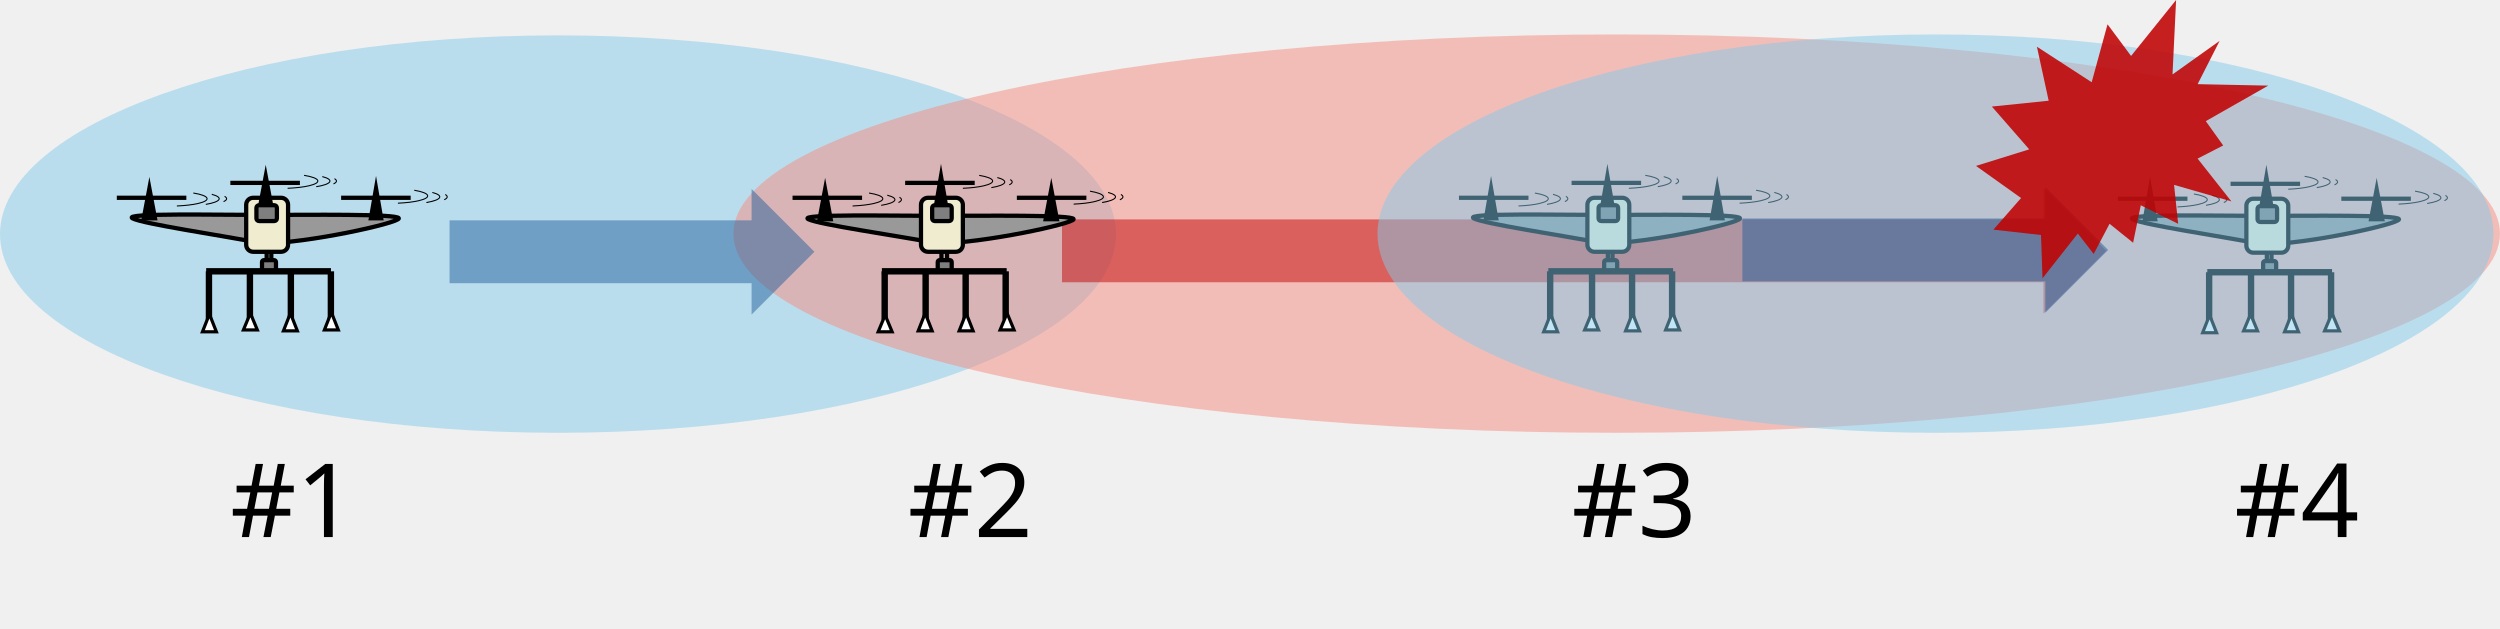
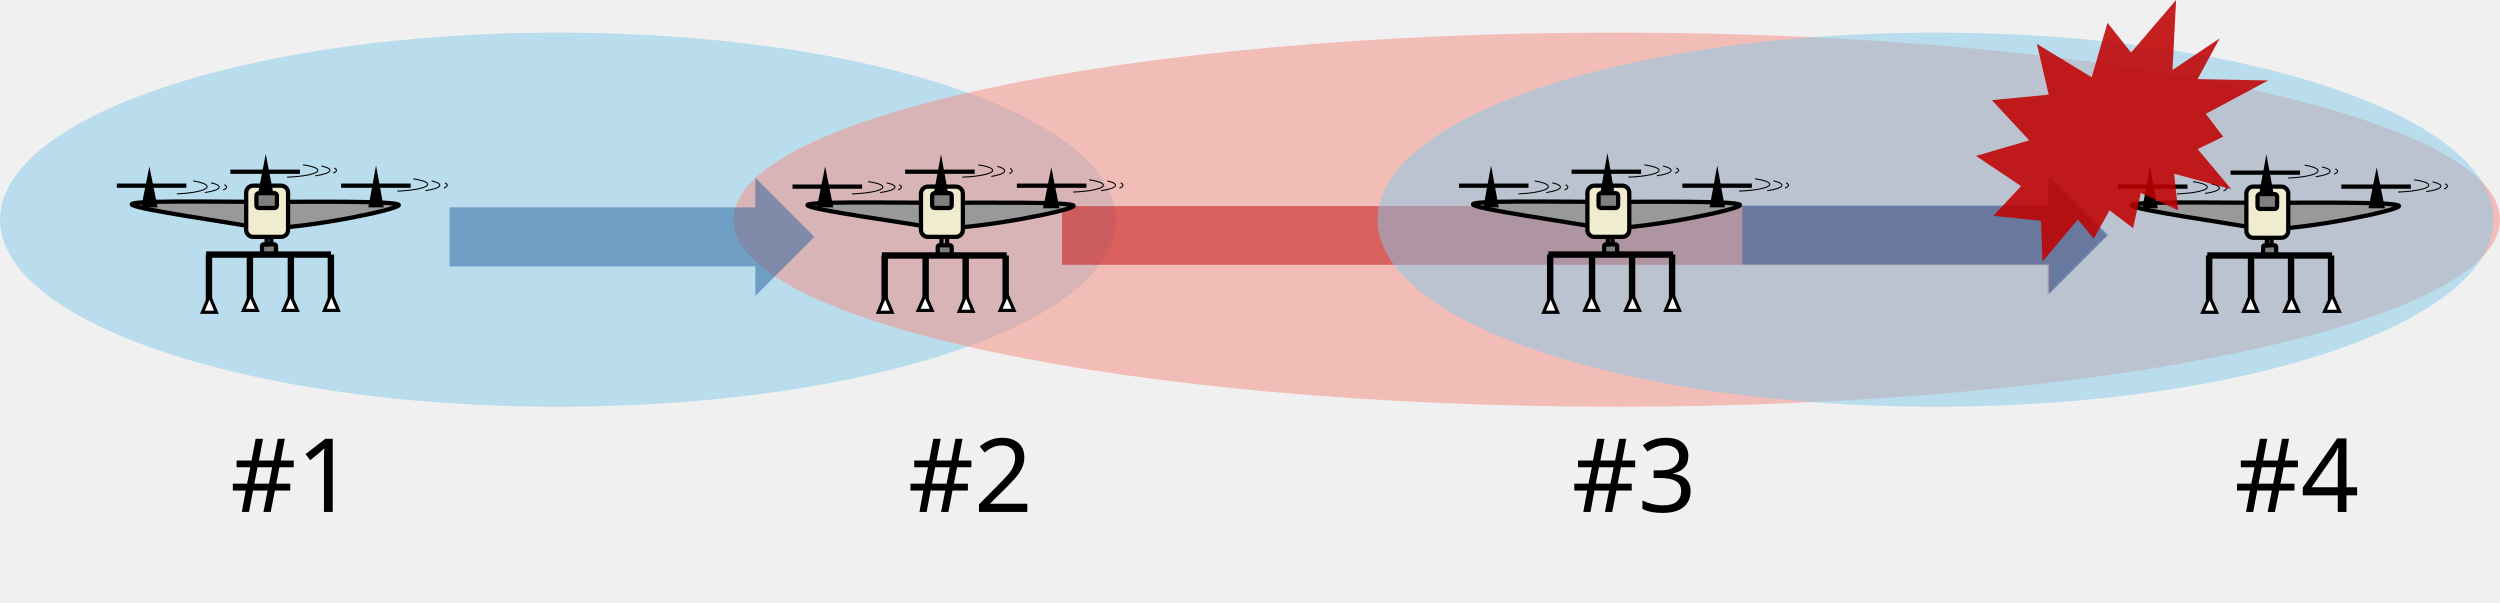
- <svg xmlns="http://www.w3.org/2000/svg" width="2686" height="675" xml:space="preserve" overflow="hidden">
+ <svg xmlns="http://www.w3.org/2000/svg" width="2686" height="647" xml:space="preserve" overflow="hidden">
  <defs>
    <clipPath id="clip0">
-       <rect x="240" y="451" width="2686" height="675" />
+       <rect x="240" y="451" width="2686" height="647" />
    </clipPath>
  </defs>
  <g clip-path="url(#clip0)" transform="translate(-240 -451)">
-     <path d="M240 702.5C240 584.587 508.405 489 839.5 489 1170.59 489 1439 584.587 1439 702.5 1439 820.413 1170.59 916 839.5 916 508.405 916 240 820.413 240 702.5Z" fill="#83CBEB" fill-rule="evenodd" fill-opacity="0.49" />
-     <text font-family="Yu Gothic,Yu Gothic_MSFontService,sans-serif" font-weight="400" font-size="110" transform="matrix(1 0 0 1 487.398 1028)">#1</text>
-     <text font-family="Yu Gothic,Yu Gothic_MSFontService,sans-serif" font-weight="400" font-size="110" transform="matrix(1 0 0 1 1215.45 1028)">#2</text>
-     <text font-family="Yu Gothic,Yu Gothic_MSFontService,sans-serif" font-weight="400" font-size="110" transform="matrix(1 0 0 1 1928.66 1028)">#3</text>
-     <text font-family="Yu Gothic,Yu Gothic_MSFontService,sans-serif" font-weight="400" font-size="110" transform="matrix(1 0 0 1 2640.72 1028)">#4</text>
-     <path d="M1028 702C1028 583.811 1452.88 488 1977 488 2501.12 488 2926 583.811 2926 702 2926 820.189 2501.12 916 1977 916 1452.88 916 1028 820.189 1028 702Z" fill="#F88A7E" fill-rule="evenodd" fill-opacity="0.49" />
-     <path d="M723 687.75 1047.5 687.75 1047.5 654 1115 721.5 1047.5 789 1047.5 755.25 723 755.25Z" fill="#215F9A" fill-rule="evenodd" fill-opacity="0.49" />
-     <path d="M1381 686.75 2435.5 686.75 2435.5 653 2503 720.501 2435.5 788 2435.5 754.25 1381 754.25Z" fill="#C00000" fill-rule="evenodd" fill-opacity="0.49" />
-     <path d="M487.5 647.5 562.213 647.5" stroke="#000000" stroke-width="4.583" stroke-miterlimit="8" fill="none" fill-rule="evenodd" />
-     <path d="M606.5 663.5 681.213 663.5" stroke="#000000" stroke-width="4.583" stroke-miterlimit="8" fill="none" fill-rule="evenodd" />
-     <path d="M365.5 663.5 440.213 663.5" stroke="#000000" stroke-width="4.583" stroke-miterlimit="8" fill="none" fill-rule="evenodd" />
-     <path d="M382.341 685.589C371.153 679.652 474.484 681.93 522.178 681.93 569.871 681.93 668.5 680.494 668.5 685.589 668.5 690.684 569.871 712.5 522.178 712.5 475.565 703.53 393.53 691.527 382.341 685.589Z" stroke="#000000" stroke-width="4.583" stroke-miterlimit="8" fill="#999999" fill-rule="evenodd" />
-     <path d="M504.5 671C504.5 666.858 507.858 663.5 512 663.5L542 663.5C546.142 663.5 549.5 666.858 549.5 671L549.5 714C549.5 718.142 546.142 721.5 542 721.5L512 721.5C507.858 721.5 504.5 718.142 504.5 714Z" stroke="#000000" stroke-width="4.583" stroke-miterlimit="8" fill="#F0ECD0" fill-rule="evenodd" />
-     <path d="M519.5 672.5 525.5 640.5 531.5 672.5Z" stroke="#000000" stroke-width="4.583" stroke-miterlimit="8" fill-rule="evenodd" />
-     <path d="M638.5 685.5 644 653.5 649.5 685.5Z" stroke="#000000" stroke-width="4.583" stroke-miterlimit="8" fill-rule="evenodd" />
-     <path d="M394.5 685.5 400.5 653.5 406.5 685.5Z" stroke="#000000" stroke-width="4.583" stroke-miterlimit="8" fill-rule="evenodd" />
-     <path d="M521.5 732.5C521.5 731.395 522.395 730.5 523.5 730.5L534.5 730.5C535.605 730.5 536.5 731.395 536.5 732.5L536.5 740.5C536.5 741.604 535.605 742.5 534.5 742.5L523.5 742.5C522.395 742.5 521.5 741.604 521.5 740.5Z" stroke="#000000" stroke-width="4.583" stroke-miterlimit="8" fill="#7F7F7F" fill-rule="evenodd" />
-     <path d="M0 0 0 11.053" stroke="#000000" stroke-width="4.583" stroke-miterlimit="8" fill="none" fill-rule="evenodd" transform="matrix(1 0 0 -1 526.5 732.553)" />
-     <path d="M0 0 0 11.053" stroke="#000000" stroke-width="4.583" stroke-miterlimit="8" fill="none" fill-rule="evenodd" transform="matrix(1 0 0 -1 531.5 731.553)" />
-     <path d="M515.5 674.333C515.5 672.768 516.769 671.5 518.334 671.5L534.667 671.5C536.232 671.5 537.5 672.768 537.5 674.333L537.5 685.667C537.5 687.231 536.232 688.5 534.667 688.5L518.334 688.5C516.769 688.5 515.5 687.231 515.5 685.667Z" stroke="#000000" stroke-width="4.583" stroke-miterlimit="8" fill="#7F7F7F" fill-rule="evenodd" />
-     <path d="M685.08 655.409C702.321 658.273 704.397 663.322 689.717 666.686 683.963 668.005 676.17 668.924 667.51 669.305" stroke="#000000" stroke-width="1.146" stroke-miterlimit="8" fill="none" fill-rule="evenodd" />
-     <path d="M704.515 657.756C717.268 661.136 714.47 665.864 698.105 668.587" stroke="#000000" stroke-width="1.146" stroke-miterlimit="8" fill="none" fill-rule="evenodd" />
-     <path d="M718.377 659.959C721.544 661.804 721.157 663.811 717.289 665.604" stroke="#000000" stroke-width="1.146" stroke-miterlimit="8" fill="none" fill-rule="evenodd" />
-     <path d="M566.714 639.378C584.254 642.222 586.512 647.269 571.758 650.65 565.896 651.993 557.905 652.928 549.015 653.309" stroke="#000000" stroke-width="1.146" stroke-miterlimit="8" fill="none" fill-rule="evenodd" />
-     <path d="M586.274 640.719C599.397 644.113 596.533 648.89 579.74 651.618" stroke="#000000" stroke-width="1.146" stroke-miterlimit="8" fill="none" fill-rule="evenodd" />
-     <path d="M599.377 642.959C602.544 644.804 602.157 646.811 598.289 648.604" stroke="#000000" stroke-width="1.146" stroke-miterlimit="8" fill="none" fill-rule="evenodd" />
-     <path d="M447.714 658.378C465.254 661.222 467.512 666.268 452.758 669.65 446.896 670.993 438.904 671.927 430.015 672.309" stroke="#000000" stroke-width="1.146" stroke-miterlimit="8" fill="none" fill-rule="evenodd" />
-     <path d="M467.515 659.756C480.268 663.136 477.47 667.864 461.105 670.587" stroke="#000000" stroke-width="1.146" stroke-miterlimit="8" fill="none" fill-rule="evenodd" />
-     <path d="M481.303 661.931C484.58 663.795 484.18 665.826 480.18 667.635" stroke="#000000" stroke-width="1.146" stroke-miterlimit="8" fill="none" fill-rule="evenodd" />
-     <path d="M461.5 742.5 595.574 742.5" stroke="#000000" stroke-width="6.875" stroke-miterlimit="8" fill="none" fill-rule="evenodd" />
-     <path d="M0 0 0 51.978" stroke="#000000" stroke-width="6.875" stroke-miterlimit="8" fill="none" fill-rule="evenodd" transform="matrix(1 0 0 -1 464.5 794.478)" />
-     <path d="M0 0 0 51.978" stroke="#000000" stroke-width="6.875" stroke-miterlimit="8" fill="none" fill-rule="evenodd" transform="matrix(1 0 0 -1 508.5 794.478)" />
-     <path d="M0 0 0 51.978" stroke="#000000" stroke-width="6.875" stroke-miterlimit="8" fill="none" fill-rule="evenodd" transform="matrix(1 0 0 -1 552.5 794.478)" />
-     <path d="M0 0 0 51.978" stroke="#000000" stroke-width="6.875" stroke-miterlimit="8" fill="none" fill-rule="evenodd" transform="matrix(1 0 0 -1 595.5 794.478)" />
-     <path d="M0 19 7.5 0 15 19Z" stroke="#000000" stroke-width="3.438" stroke-miterlimit="8" fill="#FFFFFF" fill-rule="evenodd" transform="matrix(-1 1.22465e-16 1.22465e-16 1 472.5 788.5)" />
-     <path d="M0 18 7.5 0 15 18Z" stroke="#000000" stroke-width="3.438" stroke-miterlimit="8" fill="#FFFFFF" fill-rule="evenodd" transform="matrix(-1 1.22465e-16 1.22465e-16 1 516.5 787.5)" />
-     <path d="M0 19 7.5 0 15 19Z" stroke="#000000" stroke-width="3.438" stroke-miterlimit="8" fill="#FFFFFF" fill-rule="evenodd" transform="matrix(-1 1.22465e-16 1.22465e-16 1 559.5 787.5)" />
-     <path d="M0 19 7.5 0 15 19Z" stroke="#000000" stroke-width="3.438" stroke-miterlimit="8" fill="#FFFFFF" fill-rule="evenodd" transform="matrix(-1 1.22465e-16 1.22465e-16 1 603.5 786.5)" />
-     <path d="M1212.5 647.5 1287.21 647.5" stroke="#000000" stroke-width="4.583" stroke-miterlimit="8" fill="none" fill-rule="evenodd" />
-     <path d="M1332.5 663.5 1407.21 663.5" stroke="#000000" stroke-width="4.583" stroke-miterlimit="8" fill="none" fill-rule="evenodd" />
-     <path d="M1091.5 663.5 1166.21 663.5" stroke="#000000" stroke-width="4.583" stroke-miterlimit="8" fill="none" fill-rule="evenodd" />
-     <path d="M1108.34 686.457C1097.19 680.711 1200.16 682.916 1247.69 682.916 1295.21 682.916 1393.5 681.526 1393.5 686.457 1393.5 691.388 1295.21 712.5 1247.69 712.5 1201.24 703.819 1119.49 692.203 1108.34 686.457Z" stroke="#000000" stroke-width="4.583" stroke-miterlimit="8" fill="#999999" fill-rule="evenodd" />
-     <path d="M1229.5 671C1229.5 666.858 1232.86 663.5 1237 663.5L1267 663.5C1271.14 663.5 1274.5 666.858 1274.5 671L1274.5 714C1274.5 718.142 1271.14 721.5 1267 721.5L1237 721.5C1232.86 721.5 1229.5 718.142 1229.5 714Z" stroke="#000000" stroke-width="4.583" stroke-miterlimit="8" fill="#F0ECD0" fill-rule="evenodd" />
-     <path d="M1245.5 672.5 1251 640.5 1256.5 672.5Z" stroke="#000000" stroke-width="4.583" stroke-miterlimit="8" fill-rule="evenodd" />
-     <path d="M1363.5 686.5 1369.5 654.5 1375.5 686.5Z" stroke="#000000" stroke-width="4.583" stroke-miterlimit="8" fill-rule="evenodd" />
-     <path d="M1120.5 686.5 1126.5 654.5 1132.5 686.5Z" stroke="#000000" stroke-width="4.583" stroke-miterlimit="8" fill-rule="evenodd" />
-     <path d="M1247.5 732.5C1247.5 731.395 1248.4 730.5 1249.5 730.5L1260.5 730.5C1261.6 730.5 1262.5 731.395 1262.5 732.5L1262.5 740.5C1262.5 741.604 1261.6 742.5 1260.5 742.5L1249.5 742.5C1248.4 742.5 1247.5 741.604 1247.5 740.5Z" stroke="#000000" stroke-width="4.583" stroke-miterlimit="8" fill="#7F7F7F" fill-rule="evenodd" />
-     <path d="M0 0 0 11.053" stroke="#000000" stroke-width="4.583" stroke-miterlimit="8" fill="none" fill-rule="evenodd" transform="matrix(1 0 0 -1 1251.5 732.553)" />
-     <path d="M0 0 0 11.053" stroke="#000000" stroke-width="4.583" stroke-miterlimit="8" fill="none" fill-rule="evenodd" transform="matrix(1 0 0 -1 1257.5 732.553)" />
-     <path d="M1241.5 674.333C1241.5 672.768 1242.77 671.5 1244.33 671.5L1259.67 671.5C1261.23 671.5 1262.5 672.768 1262.5 674.333L1262.5 685.667C1262.5 687.231 1261.23 688.5 1259.67 688.5L1244.33 688.5C1242.77 688.5 1241.5 687.231 1241.5 685.667Z" stroke="#000000" stroke-width="4.583" stroke-miterlimit="8" fill="#7F7F7F" fill-rule="evenodd" />
-     <path d="M1411.08 656.409C1428.32 659.273 1430.4 664.322 1415.72 667.686 1409.96 669.005 1402.17 669.924 1393.51 670.305" stroke="#000000" stroke-width="1.146" stroke-miterlimit="8" fill="none" fill-rule="evenodd" />
-     <path d="M1430.51 657.756C1443.27 661.136 1440.47 665.864 1424.11 668.587" stroke="#000000" stroke-width="1.146" stroke-miterlimit="8" fill="none" fill-rule="evenodd" />
-     <path d="M1444.3 659.932C1447.58 661.795 1447.18 663.826 1443.18 665.636" stroke="#000000" stroke-width="1.146" stroke-miterlimit="8" fill="none" fill-rule="evenodd" />
-     <path d="M1292.08 639.409C1309.32 642.273 1311.4 647.322 1296.72 650.686 1290.96 652.005 1283.17 652.924 1274.51 653.304" stroke="#000000" stroke-width="1.146" stroke-miterlimit="8" fill="none" fill-rule="evenodd" />
-     <path d="M1311.52 641.756C1324.27 645.136 1321.47 649.864 1305.11 652.587" stroke="#000000" stroke-width="1.146" stroke-miterlimit="8" fill="none" fill-rule="evenodd" />
-     <path d="M1325.38 643.959C1328.54 645.804 1328.16 647.81 1324.29 649.603" stroke="#000000" stroke-width="1.146" stroke-miterlimit="8" fill="none" fill-rule="evenodd" />
-     <path d="M1173.71 658.378C1191.25 661.222 1193.51 666.268 1178.76 669.65 1172.9 670.993 1164.9 671.927 1156.02 672.309" stroke="#000000" stroke-width="1.146" stroke-miterlimit="8" fill="none" fill-rule="evenodd" />
-     <path d="M1193.27 660.719C1206.4 664.113 1203.53 668.89 1186.74 671.618" stroke="#000000" stroke-width="1.146" stroke-miterlimit="8" fill="none" fill-rule="evenodd" />
-     <path d="M1206.38 662.959C1209.54 664.804 1209.16 666.811 1205.29 668.604" stroke="#000000" stroke-width="1.146" stroke-miterlimit="8" fill="none" fill-rule="evenodd" />
-     <path d="M1187.5 742.5 1321.57 742.5" stroke="#000000" stroke-width="6.875" stroke-miterlimit="8" fill="none" fill-rule="evenodd" />
-     <path d="M0 0 0 51.978" stroke="#000000" stroke-width="6.875" stroke-miterlimit="8" fill="none" fill-rule="evenodd" transform="matrix(1 0 0 -1 1190.5 794.478)" />
-     <path d="M0 0 0 51.978" stroke="#000000" stroke-width="6.875" stroke-miterlimit="8" fill="none" fill-rule="evenodd" transform="matrix(1 0 0 -1 1234.5 794.478)" />
-     <path d="M0 0 0 51.978" stroke="#000000" stroke-width="6.875" stroke-miterlimit="8" fill="none" fill-rule="evenodd" transform="matrix(1 0 0 -1 1277.5 794.478)" />
-     <path d="M0 0 0 51.978" stroke="#000000" stroke-width="6.875" stroke-miterlimit="8" fill="none" fill-rule="evenodd" transform="matrix(1 0 0 -1 1320.5 794.478)" />
-     <path d="M0 18 7.5 0 15 18Z" stroke="#000000" stroke-width="3.438" stroke-miterlimit="8" fill="#FFFFFF" fill-rule="evenodd" transform="matrix(-1 1.22465e-16 1.22465e-16 1 1198.5 789.5)" />
-     <path d="M0 19 7.5 0 15 19Z" stroke="#000000" stroke-width="3.438" stroke-miterlimit="8" fill="#FFFFFF" fill-rule="evenodd" transform="matrix(-1 1.22465e-16 1.22465e-16 1 1241.5 787.5)" />
-     <path d="M0 19 7.5 0 15 19Z" stroke="#000000" stroke-width="3.438" stroke-miterlimit="8" fill="#FFFFFF" fill-rule="evenodd" transform="matrix(-1 1.22465e-16 1.22465e-16 1 1285.5 787.5)" />
-     <path d="M0 18 7.5 0 15 18Z" stroke="#000000" stroke-width="3.438" stroke-miterlimit="8" fill="#FFFFFF" fill-rule="evenodd" transform="matrix(-1 1.22465e-16 1.22465e-16 1 1329.5 787.5)" />
-     <path d="M1928.5 647.5 2003.21 647.5" stroke="#000000" stroke-width="4.583" stroke-miterlimit="8" fill="none" fill-rule="evenodd" />
-     <path d="M2047.5 663.5 2122.21 663.5" stroke="#000000" stroke-width="4.583" stroke-miterlimit="8" fill="none" fill-rule="evenodd" />
-     <path d="M1807.5 663.5 1882.21 663.5" stroke="#000000" stroke-width="4.583" stroke-miterlimit="8" fill="none" fill-rule="evenodd" />
-     <path d="M1823.34 685.589C1812.15 679.652 1915.48 681.93 1963.18 681.93 2010.87 681.93 2109.5 680.494 2109.5 685.589 2109.5 690.684 2010.87 712.5 1963.18 712.5 1916.57 703.53 1834.53 691.527 1823.34 685.589Z" stroke="#000000" stroke-width="4.583" stroke-miterlimit="8" fill="#999999" fill-rule="evenodd" />
-     <path d="M1945.5 671C1945.5 666.858 1948.86 663.5 1953 663.5L1983 663.5C1987.14 663.5 1990.5 666.858 1990.5 671L1990.5 714C1990.5 718.142 1987.14 721.5 1983 721.5L1953 721.5C1948.86 721.5 1945.5 718.142 1945.5 714Z" stroke="#000000" stroke-width="4.583" stroke-miterlimit="8" fill="#F0ECD0" fill-rule="evenodd" />
-     <path d="M1961.5 672.5 1967 640.5 1972.5 672.5Z" stroke="#000000" stroke-width="4.583" stroke-miterlimit="8" fill-rule="evenodd" />
-     <path d="M2079.5 685.5 2085 653.5 2090.5 685.5Z" stroke="#000000" stroke-width="4.583" stroke-miterlimit="8" fill-rule="evenodd" />
-     <path d="M1836.5 685.5 1842 653.5 1847.5 685.5Z" stroke="#000000" stroke-width="4.583" stroke-miterlimit="8" fill-rule="evenodd" />
-     <path d="M1963.5 732.5C1963.5 731.395 1964.4 730.5 1965.5 730.5L1975.5 730.5C1976.6 730.5 1977.5 731.395 1977.5 732.5L1977.5 740.5C1977.5 741.605 1976.6 742.5 1975.5 742.5L1965.5 742.5C1964.4 742.5 1963.5 741.605 1963.5 740.5Z" stroke="#000000" stroke-width="4.583" stroke-miterlimit="8" fill="#7F7F7F" fill-rule="evenodd" />
-     <path d="M0 0 0 11.053" stroke="#000000" stroke-width="4.583" stroke-miterlimit="8" fill="none" fill-rule="evenodd" transform="matrix(1 0 0 -1 1967.5 732.553)" />
-     <path d="M0 0 0 11.053" stroke="#000000" stroke-width="4.583" stroke-miterlimit="8" fill="none" fill-rule="evenodd" transform="matrix(1 0 0 -1 1972.5 731.553)" />
-     <path d="M1957.5 674.333C1957.5 672.768 1958.77 671.5 1960.33 671.5L1975.67 671.5C1977.23 671.5 1978.5 672.768 1978.5 674.333L1978.5 685.667C1978.5 687.231 1977.23 688.5 1975.67 688.5L1960.33 688.5C1958.77 688.5 1957.5 687.231 1957.5 685.667Z" stroke="#000000" stroke-width="4.583" stroke-miterlimit="8" fill="#7F7F7F" fill-rule="evenodd" />
-     <path d="M2126.71 655.378C2144.25 658.222 2146.51 663.269 2131.76 666.65 2125.9 667.993 2117.9 668.928 2109.02 669.309" stroke="#000000" stroke-width="1.146" stroke-miterlimit="8" fill="none" fill-rule="evenodd" />
-     <path d="M2146.27 657.719C2159.4 661.113 2156.53 665.89 2139.74 668.618" stroke="#000000" stroke-width="1.146" stroke-miterlimit="8" fill="none" fill-rule="evenodd" />
-     <path d="M2159.38 659.959C2162.54 661.804 2162.16 663.811 2158.29 665.604" stroke="#000000" stroke-width="1.146" stroke-miterlimit="8" fill="none" fill-rule="evenodd" />
-     <path d="M2007.71 639.378C2025.25 642.222 2027.51 647.269 2012.76 650.65 2006.9 651.993 1998.9 652.928 1990.02 653.309" stroke="#000000" stroke-width="1.146" stroke-miterlimit="8" fill="none" fill-rule="evenodd" />
-     <path d="M2027.51 640.757C2040.27 644.136 2037.47 648.864 2021.1 651.587" stroke="#000000" stroke-width="1.146" stroke-miterlimit="8" fill="none" fill-rule="evenodd" />
-     <path d="M2041.3 642.932C2044.58 644.795 2044.18 646.826 2040.18 648.636" stroke="#000000" stroke-width="1.146" stroke-miterlimit="8" fill="none" fill-rule="evenodd" />
-     <path d="M1889.08 658.409C1906.32 661.273 1908.4 666.322 1893.72 669.686 1887.96 671.005 1880.17 671.924 1871.51 672.304" stroke="#000000" stroke-width="1.146" stroke-miterlimit="8" fill="none" fill-rule="evenodd" />
-     <path d="M1908.51 659.756C1921.27 663.136 1918.47 667.864 1902.1 670.587" stroke="#000000" stroke-width="1.146" stroke-miterlimit="8" fill="none" fill-rule="evenodd" />
-     <path d="M1922.38 661.959C1925.54 663.804 1925.16 665.81 1921.29 667.604" stroke="#000000" stroke-width="1.146" stroke-miterlimit="8" fill="none" fill-rule="evenodd" />
-     <path d="M1903.5 742.5 2037.57 742.5" stroke="#000000" stroke-width="6.875" stroke-miterlimit="8" fill="none" fill-rule="evenodd" />
-     <path d="M0 0 0 51.978" stroke="#000000" stroke-width="6.875" stroke-miterlimit="8" fill="none" fill-rule="evenodd" transform="matrix(1 0 0 -1 1905.5 794.478)" />
-     <path d="M0 0 0 51.978" stroke="#000000" stroke-width="6.875" stroke-miterlimit="8" fill="none" fill-rule="evenodd" transform="matrix(1 0 0 -1 1950.5 794.478)" />
-     <path d="M0 0 0 51.978" stroke="#000000" stroke-width="6.875" stroke-miterlimit="8" fill="none" fill-rule="evenodd" transform="matrix(1 0 0 -1 1993.5 794.478)" />
-     <path d="M0 0 0 51.978" stroke="#000000" stroke-width="6.875" stroke-miterlimit="8" fill="none" fill-rule="evenodd" transform="matrix(1 0 0 -1 2036.5 794.478)" />
-     <path d="M0 19 7.5 0 15 19Z" stroke="#000000" stroke-width="3.438" stroke-miterlimit="8" fill="#FFFFFF" fill-rule="evenodd" transform="matrix(-1 1.22465e-16 1.22465e-16 1 1913.5 788.5)" />
-     <path d="M0 18 7.5 0 15 18Z" stroke="#000000" stroke-width="3.438" stroke-miterlimit="8" fill="#FFFFFF" fill-rule="evenodd" transform="matrix(-1 1.22465e-16 1.22465e-16 1 1957.5 787.5)" />
-     <path d="M0 19 7.5 0 15 19Z" stroke="#000000" stroke-width="3.438" stroke-miterlimit="8" fill="#FFFFFF" fill-rule="evenodd" transform="matrix(-1 1.22465e-16 1.22465e-16 1 2001.5 787.5)" />
-     <path d="M0 19 7.5 0 15 19Z" stroke="#000000" stroke-width="3.438" stroke-miterlimit="8" fill="#FFFFFF" fill-rule="evenodd" transform="matrix(-1 1.22465e-16 1.22465e-16 1 2044.5 786.5)" />
-     <path d="M2636.5 648.5 2711.21 648.501" stroke="#000000" stroke-width="4.583" stroke-miterlimit="8" fill="none" fill-rule="evenodd" />
-     <path d="M2755.5 664.5 2830.21 664.5" stroke="#000000" stroke-width="4.583" stroke-miterlimit="8" fill="none" fill-rule="evenodd" />
-     <path d="M2515.5 664.5 2590.21 664.5" stroke="#000000" stroke-width="4.583" stroke-miterlimit="8" fill="none" fill-rule="evenodd" />
-     <path d="M2531.34 686.589C2520.15 680.651 2623.48 682.929 2671.18 682.929 2718.87 682.929 2817.5 681.494 2817.5 686.589 2817.5 691.684 2718.87 713.5 2671.18 713.5 2624.57 704.53 2542.53 692.526 2531.34 686.589Z" stroke="#000000" stroke-width="4.583" stroke-miterlimit="8" fill="#999999" fill-rule="evenodd" />
-     <path d="M2653.5 672C2653.5 667.858 2656.86 664.5 2661 664.5L2691 664.5C2695.14 664.5 2698.5 667.858 2698.5 672L2698.5 715C2698.5 719.142 2695.14 722.5 2691 722.5L2661 722.5C2656.86 722.5 2653.5 719.142 2653.5 715Z" stroke="#000000" stroke-width="4.583" stroke-miterlimit="8" fill="#F0ECD0" fill-rule="evenodd" />
-     <path d="M2669.5 673.5 2675 641.5 2680.5 673.5Z" stroke="#000000" stroke-width="4.583" stroke-miterlimit="8" fill-rule="evenodd" />
-     <path d="M2787.5 686.5 2793.5 654.5 2799.5 686.5Z" stroke="#000000" stroke-width="4.583" stroke-miterlimit="8" fill-rule="evenodd" />
-     <path d="M2544.5 686.5 2550 654.5 2555.5 686.5Z" stroke="#000000" stroke-width="4.583" stroke-miterlimit="8" fill-rule="evenodd" />
-     <path d="M2671.5 733.5C2671.5 732.395 2672.4 731.5 2673.5 731.5L2683.5 731.5C2684.6 731.5 2685.5 732.395 2685.5 733.5L2685.5 741.5C2685.5 742.604 2684.6 743.5 2683.5 743.5L2673.5 743.5C2672.4 743.5 2671.5 742.604 2671.5 741.5Z" stroke="#000000" stroke-width="4.583" stroke-miterlimit="8" fill="#7F7F7F" fill-rule="evenodd" />
-     <path d="M0 0 0 11.053" stroke="#000000" stroke-width="4.583" stroke-miterlimit="8" fill="none" fill-rule="evenodd" transform="matrix(1 0 0 -1 2675.5 733.553)" />
-     <path d="M0 0 0 11.053" stroke="#000000" stroke-width="4.583" stroke-miterlimit="8" fill="none" fill-rule="evenodd" transform="matrix(1 0 0 -1 2680.5 732.553)" />
-     <path d="M2665.5 675.333C2665.5 673.768 2666.77 672.5 2668.33 672.5L2683.67 672.5C2685.23 672.5 2686.5 673.768 2686.5 675.333L2686.5 686.667C2686.5 688.232 2685.23 689.5 2683.67 689.5L2668.33 689.5C2666.77 689.5 2665.5 688.232 2665.5 686.667Z" stroke="#000000" stroke-width="4.583" stroke-miterlimit="8" fill="#7F7F7F" fill-rule="evenodd" />
-     <path d="M2834.71 656.378C2852.25 659.222 2854.51 664.269 2839.76 667.65 2833.9 668.993 2825.9 669.928 2817.02 670.309" stroke="#000000" stroke-width="1.146" stroke-miterlimit="8" fill="none" fill-rule="evenodd" />
-     <path d="M2854.27 658.719C2867.4 662.113 2864.53 666.89 2847.74 669.618" stroke="#000000" stroke-width="1.146" stroke-miterlimit="8" fill="none" fill-rule="evenodd" />
-     <path d="M2867.38 660.959C2870.54 662.804 2870.16 664.81 2866.29 666.604" stroke="#000000" stroke-width="1.146" stroke-miterlimit="8" fill="none" fill-rule="evenodd" />
-     <path d="M2716.08 640.409C2733.32 643.273 2735.4 648.322 2720.72 651.686 2714.96 653.005 2707.17 653.924 2698.51 654.304" stroke="#000000" stroke-width="1.146" stroke-miterlimit="8" fill="none" fill-rule="evenodd" />
-     <path d="M2735.51 641.756C2748.27 645.136 2745.47 649.864 2729.11 652.587" stroke="#000000" stroke-width="1.146" stroke-miterlimit="8" fill="none" fill-rule="evenodd" />
-     <path d="M2749.3 643.931C2752.58 645.795 2752.18 647.825 2748.18 649.635" stroke="#000000" stroke-width="1.146" stroke-miterlimit="8" fill="none" fill-rule="evenodd" />
-     <path d="M2597.08 659.409C2614.32 662.273 2616.4 667.322 2601.72 670.686 2595.96 672.005 2588.17 672.924 2579.51 673.304" stroke="#000000" stroke-width="1.146" stroke-miterlimit="8" fill="none" fill-rule="evenodd" />
-     <path d="M2616.51 660.756C2629.27 664.136 2626.47 668.864 2610.1 671.587" stroke="#000000" stroke-width="1.146" stroke-miterlimit="8" fill="none" fill-rule="evenodd" />
-     <path d="M2630.38 662.959C2633.54 664.804 2633.16 666.81 2629.29 668.604" stroke="#000000" stroke-width="1.146" stroke-miterlimit="8" fill="none" fill-rule="evenodd" />
-     <path d="M2611.5 743.5 2745.57 743.5" stroke="#000000" stroke-width="6.875" stroke-miterlimit="8" fill="none" fill-rule="evenodd" />
-     <path d="M0 0 0 51.978" stroke="#000000" stroke-width="6.875" stroke-miterlimit="8" fill="none" fill-rule="evenodd" transform="matrix(1 0 0 -1 2613.5 795.478)" />
-     <path d="M0 0 0 51.978" stroke="#000000" stroke-width="6.875" stroke-miterlimit="8" fill="none" fill-rule="evenodd" transform="matrix(1 0 0 -1 2658.5 795.478)" />
-     <path d="M0 0 0 51.978" stroke="#000000" stroke-width="6.875" stroke-miterlimit="8" fill="none" fill-rule="evenodd" transform="matrix(1 0 0 -1 2701.5 795.478)" />
-     <path d="M0 0 0 51.978" stroke="#000000" stroke-width="6.875" stroke-miterlimit="8" fill="none" fill-rule="evenodd" transform="matrix(1 0 0 -1 2744.5 795.478)" />
-     <path d="M0 19 7.5 0 15 19Z" stroke="#000000" stroke-width="3.438" stroke-miterlimit="8" fill="#FFFFFF" fill-rule="evenodd" transform="matrix(-1 1.22465e-16 1.22465e-16 1 2621.5 789.5)" />
-     <path d="M0 18 7.5 0 15 18Z" stroke="#000000" stroke-width="3.438" stroke-miterlimit="8" fill="#FFFFFF" fill-rule="evenodd" transform="matrix(-1 1.22465e-16 1.22465e-16 1 2665.5 788.5)" />
-     <path d="M0 19 7.5 0 15 19Z" stroke="#000000" stroke-width="3.438" stroke-miterlimit="8" fill="#FFFFFF" fill-rule="evenodd" transform="matrix(-1 1.22465e-16 1.22465e-16 1 2709.5 788.5)" />
-     <path d="M0 19 8 0 16 19Z" stroke="#000000" stroke-width="3.438" stroke-miterlimit="8" fill="#FFFFFF" fill-rule="evenodd" transform="matrix(-1 1.22465e-16 1.22465e-16 1 2753.5 787.5)" />
-     <path d="M1720 702C1720 583.811 1988.41 488 2319.5 488 2650.59 488 2919 583.811 2919 702 2919 820.189 2650.59 916 2319.5 916 1988.41 916 1720 820.189 1720 702Z" fill="#83CBEB" fill-rule="evenodd" fill-opacity="0.49" />
-     <path d="M2112 685.75 2437.5 685.75 2437.5 652 2505 719.5 2437.5 787 2437.5 753.25 2112 753.25Z" fill="#215F9A" fill-rule="evenodd" fill-opacity="0.49" />
-     <path d="M2529.62 511.105 2578 451 2574.15 530.969 2624.77 494.909 2601.12 541.42 2677 542.984 2609.91 581.148 2628.59 607.283 2601.12 621.402 2637.42 667.387 2575.82 649.641 2580.21 691.446 2540.06 671.582 2531.8 711.822 2506.51 691.446 2489.47 723.865 2472.42 701.897 2434.48 750 2432.85 703.489 2381.68 697.744 2411.41 663.761 2363 629.251 2420.2 611.463 2380.04 565.478 2441.09 559.208 2428.45 501.179 2487.29 539.343 2504.33 477.121Z" fill="#C00000" fill-rule="evenodd" fill-opacity="0.871" />
+     <path d="M240 687C240 575.991 508.405 486 839.5 486 1170.59 486 1439 575.991 1439 687 1439 798.009 1170.59 888 839.5 888 508.405 888 240 798.009 240 687Z" fill="#83CBEB" fill-rule="evenodd" fill-opacity="0.49" />
+     <text font-family="Yu Gothic,Yu Gothic_MSFontService,sans-serif" font-weight="400" font-size="110" transform="matrix(1 0 0 1 487.398 1001)">#1</text>
+     <text font-family="Yu Gothic,Yu Gothic_MSFontService,sans-serif" font-weight="400" font-size="110" transform="matrix(1 0 0 1 1215.45 1001)">#2</text>
+     <text font-family="Yu Gothic,Yu Gothic_MSFontService,sans-serif" font-weight="400" font-size="110" transform="matrix(1 0 0 1 1928.66 1001)">#3</text>
+     <text font-family="Yu Gothic,Yu Gothic_MSFontService,sans-serif" font-weight="400" font-size="110" transform="matrix(1 0 0 1 2640.72 1001)">#4</text>
+     <path d="M1028 687C1028 575.991 1452.88 486 1977 486 2501.12 486 2926 575.991 2926 687 2926 798.009 2501.12 888 1977 888 1452.88 888 1028 798.009 1028 687Z" fill="#F88A7E" fill-rule="evenodd" fill-opacity="0.49" />
+     <path d="M723 673.75 1051.5 673.75 1051.5 642 1115 705.5 1051.5 769 1051.5 737.25 723 737.25Z" fill="#215F9A" fill-rule="evenodd" fill-opacity="0.49" />
+     <path d="M1381 672.501 2440 672.501 2440 641 2503 704 2440 767 2440 735.501 1381 735.501Z" fill="#C00000" fill-rule="evenodd" fill-opacity="0.49" />
+     <path d="M487.5 635.5 562.213 635.5" stroke="#000000" stroke-width="4.583" stroke-miterlimit="8" fill="none" fill-rule="evenodd" />
+     <path d="M606.5 650.5 681.213 650.5" stroke="#000000" stroke-width="4.583" stroke-miterlimit="8" fill="none" fill-rule="evenodd" />
+     <path d="M365.5 650.5 440.213 650.5" stroke="#000000" stroke-width="4.583" stroke-miterlimit="8" fill="none" fill-rule="evenodd" />
+     <path d="M382.341 671.325C371.153 665.771 474.484 667.902 522.178 667.902 569.871 667.902 668.5 666.559 668.5 671.325 668.5 676.092 569.871 696.5 522.178 696.5 475.565 688.108 393.53 676.88 382.341 671.325Z" stroke="#000000" stroke-width="4.583" stroke-miterlimit="8" fill="#999999" fill-rule="evenodd" />
+     <path d="M504.5 658C504.5 653.858 507.858 650.5 512 650.5L542 650.5C546.142 650.5 549.5 653.858 549.5 658L549.5 698C549.5 702.142 546.142 705.5 542 705.5L512 705.5C507.858 705.5 504.5 702.142 504.5 698Z" stroke="#000000" stroke-width="4.583" stroke-miterlimit="8" fill="#F0ECD0" fill-rule="evenodd" />
+     <path d="M519.5 659.5 525.5 628.5 531.5 659.5Z" stroke="#000000" stroke-width="4.583" stroke-miterlimit="8" fill-rule="evenodd" />
+     <path d="M638.5 671.5 644 641.5 649.5 671.5Z" stroke="#000000" stroke-width="4.583" stroke-miterlimit="8" fill-rule="evenodd" />
+     <path d="M394.5 671.5 400.5 641.5 406.5 671.5Z" stroke="#000000" stroke-width="4.583" stroke-miterlimit="8" fill-rule="evenodd" />
+     <path d="M521.5 715.333C521.5 714.321 522.321 713.5 523.333 713.5L534.667 713.5C535.679 713.5 536.5 714.321 536.5 715.333L536.5 722.667C536.5 723.679 535.679 724.5 534.667 724.5L523.333 724.5C522.321 724.5 521.5 723.679 521.5 722.667Z" stroke="#000000" stroke-width="4.583" stroke-miterlimit="8" fill="#7F7F7F" fill-rule="evenodd" />
+     <path d="M0 0 0 10.386" stroke="#000000" stroke-width="4.583" stroke-miterlimit="8" fill="none" fill-rule="evenodd" transform="matrix(1 0 0 -1 526.5 715.886)" />
+     <path d="M0 0 0 10.386" stroke="#000000" stroke-width="4.583" stroke-miterlimit="8" fill="none" fill-rule="evenodd" transform="matrix(1 0 0 -1 531.5 714.886)" />
+     <path d="M515.5 661.167C515.5 659.694 516.694 658.5 518.167 658.5L534.833 658.5C536.306 658.5 537.5 659.694 537.5 661.167L537.5 671.833C537.5 673.306 536.306 674.5 534.833 674.5L518.167 674.5C516.694 674.5 515.5 673.306 515.5 671.833Z" stroke="#000000" stroke-width="4.583" stroke-miterlimit="8" fill="#7F7F7F" fill-rule="evenodd" />
+     <path d="M684.078 643.138C701.775 645.723 704.669 650.442 690.543 653.679 684.61 655.039 676.277 655.979 666.972 656.338" stroke="#000000" stroke-width="1.146" stroke-miterlimit="8" fill="none" fill-rule="evenodd" />
+     <path d="M703.743 645.367C717.644 648.605 714.681 653.287 697.104 655.858" stroke="#000000" stroke-width="1.146" stroke-miterlimit="8" fill="none" fill-rule="evenodd" />
+     <path d="M718.11 647.477C721.671 649.3 721.239 651.305 716.903 653.072" stroke="#000000" stroke-width="1.146" stroke-miterlimit="8" fill="none" fill-rule="evenodd" />
+     <path d="M565.698 628.111C583.695 630.676 586.779 635.392 572.587 638.644 566.552 640.027 558.016 640.982 548.476 641.342" stroke="#000000" stroke-width="1.146" stroke-miterlimit="8" fill="none" fill-rule="evenodd" />
+     <path d="M585.484 629.333C599.748 632.575 596.767 637.293 578.827 639.871 578.792 639.876 578.758 639.88 578.724 639.885" stroke="#000000" stroke-width="1.146" stroke-miterlimit="8" fill="none" fill-rule="evenodd" />
+     <path d="M599.11 631.477C602.672 633.3 602.239 635.305 597.903 637.072" stroke="#000000" stroke-width="1.146" stroke-miterlimit="8" fill="none" fill-rule="evenodd" />
+     <path d="M447.715 645.378C465.254 648.222 467.512 653.269 452.758 656.65 446.896 657.993 438.904 658.928 430.016 659.309" stroke="#000000" stroke-width="1.146" stroke-miterlimit="8" fill="none" fill-rule="evenodd" />
+     <path d="M466.743 647.367C480.644 650.605 477.681 655.287 460.104 657.858" stroke="#000000" stroke-width="1.146" stroke-miterlimit="8" fill="none" fill-rule="evenodd" />
+     <path d="M481.027 649.45C484.712 651.291 484.265 653.32 479.782 655.103" stroke="#000000" stroke-width="1.146" stroke-miterlimit="8" fill="none" fill-rule="evenodd" />
+     <path d="M461.5 724.5 595.574 724.5" stroke="#000000" stroke-width="6.875" stroke-miterlimit="8" fill="none" fill-rule="evenodd" />
+     <path d="M0 0 0 48.843" stroke="#000000" stroke-width="6.875" stroke-miterlimit="8" fill="none" fill-rule="evenodd" transform="matrix(1 0 0 -1 464.5 773.344)" />
+     <path d="M0 0 0 48.843" stroke="#000000" stroke-width="6.875" stroke-miterlimit="8" fill="none" fill-rule="evenodd" transform="matrix(1 0 0 -1 508.5 773.344)" />
+     <path d="M0 0 0 48.843" stroke="#000000" stroke-width="6.875" stroke-miterlimit="8" fill="none" fill-rule="evenodd" transform="matrix(1 0 0 -1 552.5 773.344)" />
+     <path d="M0 0 0 48.843" stroke="#000000" stroke-width="6.875" stroke-miterlimit="8" fill="none" fill-rule="evenodd" transform="matrix(1 0 0 -1 595.5 773.344)" />
+     <path d="M0 18 7.5 0 15 18Z" stroke="#000000" stroke-width="3.438" stroke-miterlimit="8" fill="#FFFFFF" fill-rule="evenodd" transform="matrix(-1 1.22465e-16 1.22465e-16 1 472.5 768.5)" />
+     <path d="M0 17 7.5 0 15 17Z" stroke="#000000" stroke-width="3.438" stroke-miterlimit="8" fill="#FFFFFF" fill-rule="evenodd" transform="matrix(-1 1.22465e-16 1.22465e-16 1 516.5 767.5)" />
+     <path d="M0 17 7.5 0 15 17Z" stroke="#000000" stroke-width="3.438" stroke-miterlimit="8" fill="#FFFFFF" fill-rule="evenodd" transform="matrix(-1 1.22465e-16 1.22465e-16 1 559.5 767.5)" />
+     <path d="M0 18 7.5 0 15 18Z" stroke="#000000" stroke-width="3.438" stroke-miterlimit="8" fill="#FFFFFF" fill-rule="evenodd" transform="matrix(-1 1.22465e-16 1.22465e-16 1 603.5 766.5)" />
+     <path d="M1720 687C1720 575.991 1988.41 486 2319.5 486 2650.59 486 2919 575.991 2919 687 2919 798.009 2650.59 888 2319.5 888 1988.41 888 1720 798.009 1720 687Z" fill="#83CBEB" fill-rule="evenodd" fill-opacity="0.49" />
+     <path d="M1212.5 635.5 1287.21 635.5" stroke="#000000" stroke-width="4.583" stroke-miterlimit="8" fill="none" fill-rule="evenodd" />
+     <path d="M1332.5 650.5 1407.21 650.5" stroke="#000000" stroke-width="4.583" stroke-miterlimit="8" fill="none" fill-rule="evenodd" />
+     <path d="M1091.5 651.5 1166.21 651.5" stroke="#000000" stroke-width="4.583" stroke-miterlimit="8" fill="none" fill-rule="evenodd" />
+     <path d="M1108.34 672.193C1097.19 666.831 1200.16 668.888 1247.69 668.888 1295.21 668.888 1393.5 667.591 1393.5 672.193 1393.5 676.795 1295.21 696.5 1247.69 696.5 1201.24 688.398 1119.49 677.556 1108.34 672.193Z" stroke="#000000" stroke-width="4.583" stroke-miterlimit="8" fill="#999999" fill-rule="evenodd" />
+     <path d="M1229.5 659C1229.5 654.858 1232.86 651.5 1237 651.5L1267 651.5C1271.14 651.5 1274.5 654.858 1274.5 659L1274.5 698C1274.5 702.142 1271.14 705.5 1267 705.5L1237 705.5C1232.86 705.5 1229.5 702.142 1229.5 698Z" stroke="#000000" stroke-width="4.583" stroke-miterlimit="8" fill="#F0ECD0" fill-rule="evenodd" />
+     <path d="M1245.5 659.5 1251 629.5 1256.5 659.5Z" stroke="#000000" stroke-width="4.583" stroke-miterlimit="8" fill-rule="evenodd" />
+     <path d="M1363.5 672.5 1369.5 642.5 1375.5 672.5Z" stroke="#000000" stroke-width="4.583" stroke-miterlimit="8" fill-rule="evenodd" />
+     <path d="M1120.5 671.5 1126.5 641.5 1132.5 671.5Z" stroke="#000000" stroke-width="4.583" stroke-miterlimit="8" fill-rule="evenodd" />
+     <path d="M1247.5 716.334C1247.5 715.321 1248.32 714.5 1249.33 714.5L1260.67 714.5C1261.68 714.5 1262.5 715.321 1262.5 716.334L1262.5 723.667C1262.5 724.679 1261.68 725.5 1260.67 725.5L1249.33 725.5C1248.32 725.5 1247.5 724.679 1247.5 723.667Z" stroke="#000000" stroke-width="4.583" stroke-miterlimit="8" fill="#7F7F7F" fill-rule="evenodd" />
+     <path d="M0 0 0 10.386" stroke="#000000" stroke-width="4.583" stroke-miterlimit="8" fill="none" fill-rule="evenodd" transform="matrix(1 0 0 -1 1251.5 715.886)" />
+     <path d="M0 0 0 10.386" stroke="#000000" stroke-width="4.583" stroke-miterlimit="8" fill="none" fill-rule="evenodd" transform="matrix(1 0 0 -1 1257.5 715.886)" />
+     <path d="M1241.5 661.167C1241.5 659.694 1242.69 658.5 1244.17 658.5L1259.83 658.5C1261.31 658.5 1262.5 659.694 1262.5 661.167L1262.5 671.833C1262.5 673.306 1261.31 674.5 1259.83 674.5L1244.17 674.5C1242.69 674.5 1241.5 673.306 1241.5 671.833Z" stroke="#000000" stroke-width="4.583" stroke-miterlimit="8" fill="#7F7F7F" fill-rule="evenodd" />
+     <path d="M1410.08 644.138C1427.77 646.723 1430.67 651.442 1416.54 654.679 1410.61 656.039 1402.28 656.979 1392.97 657.338" stroke="#000000" stroke-width="1.146" stroke-miterlimit="8" fill="none" fill-rule="evenodd" />
+     <path d="M1429.74 645.367C1443.64 648.605 1440.68 653.287 1423.1 655.858" stroke="#000000" stroke-width="1.146" stroke-miterlimit="8" fill="none" fill-rule="evenodd" />
+     <path d="M1444.03 647.45C1447.71 649.291 1447.26 651.32 1442.78 653.103" stroke="#000000" stroke-width="1.146" stroke-miterlimit="8" fill="none" fill-rule="evenodd" />
+     <path d="M1291.08 628.139C1308.77 630.723 1311.67 635.442 1297.54 638.679 1291.61 640.039 1283.28 640.979 1273.97 641.338" stroke="#000000" stroke-width="1.146" stroke-miterlimit="8" fill="none" fill-rule="evenodd" />
+     <path d="M1311.51 629.756C1324.27 633.136 1321.47 637.864 1305.11 640.587" stroke="#000000" stroke-width="1.146" stroke-miterlimit="8" fill="none" fill-rule="evenodd" />
+     <path d="M1325.38 631.959C1328.54 633.804 1328.16 635.811 1324.29 637.604" stroke="#000000" stroke-width="1.146" stroke-miterlimit="8" fill="none" fill-rule="evenodd" />
+     <path d="M1172.7 646.111C1190.69 648.676 1193.78 653.392 1179.59 656.644 1173.55 658.027 1165.02 658.982 1155.48 659.342" stroke="#000000" stroke-width="1.146" stroke-miterlimit="8" fill="none" fill-rule="evenodd" />
+     <path d="M1192.48 647.333C1206.75 650.575 1203.77 655.293 1185.83 657.871 1185.79 657.876 1185.76 657.881 1185.72 657.886" stroke="#000000" stroke-width="1.146" stroke-miterlimit="8" fill="none" fill-rule="evenodd" />
+     <path d="M1206.11 649.477C1209.67 651.301 1209.24 653.305 1204.9 655.072" stroke="#000000" stroke-width="1.146" stroke-miterlimit="8" fill="none" fill-rule="evenodd" />
+     <path d="M1187.5 725.5 1321.57 725.501" stroke="#000000" stroke-width="6.875" stroke-miterlimit="8" fill="none" fill-rule="evenodd" />
+     <path d="M0 0 0 48.843" stroke="#000000" stroke-width="6.875" stroke-miterlimit="8" fill="none" fill-rule="evenodd" transform="matrix(1 0 0 -1 1190.5 774.344)" />
+     <path d="M0 0 0 48.843" stroke="#000000" stroke-width="6.875" stroke-miterlimit="8" fill="none" fill-rule="evenodd" transform="matrix(1 0 0 -1 1234.5 774.344)" />
+     <path d="M0 0 0 48.843" stroke="#000000" stroke-width="6.875" stroke-miterlimit="8" fill="none" fill-rule="evenodd" transform="matrix(1 0 0 -1 1277.5 774.344)" />
+     <path d="M0 0 0 48.843" stroke="#000000" stroke-width="6.875" stroke-miterlimit="8" fill="none" fill-rule="evenodd" transform="matrix(1 0 0 -1 1320.5 774.344)" />
+     <path d="M0 18 7.5 0 15 18Z" stroke="#000000" stroke-width="3.438" stroke-miterlimit="8" fill="#FFFFFF" fill-rule="evenodd" transform="matrix(-1 1.22465e-16 1.22465e-16 1 1198.5 768.5)" />
+     <path d="M0 17 7.5 0 15 17Z" stroke="#000000" stroke-width="3.438" stroke-miterlimit="8" fill="#FFFFFF" fill-rule="evenodd" transform="matrix(-1 1.22465e-16 1.22465e-16 1 1241.5 767.5)" />
+     <path d="M0 18 7.5 0 15 18Z" stroke="#000000" stroke-width="3.438" stroke-miterlimit="8" fill="#FFFFFF" fill-rule="evenodd" transform="matrix(-1 1.22465e-16 1.22465e-16 1 1285.5 767.5)" />
+     <path d="M0 17 7.5 0 15 17Z" stroke="#000000" stroke-width="3.438" stroke-miterlimit="8" fill="#FFFFFF" fill-rule="evenodd" transform="matrix(-1 1.22465e-16 1.22465e-16 1 1329.5 767.5)" />
+     <path d="M1928.5 635.5 2003.21 635.5" stroke="#000000" stroke-width="4.583" stroke-miterlimit="8" fill="none" fill-rule="evenodd" />
+     <path d="M2047.5 650.5 2122.21 650.5" stroke="#000000" stroke-width="4.583" stroke-miterlimit="8" fill="none" fill-rule="evenodd" />
+     <path d="M1807.5 650.5 1882.21 650.5" stroke="#000000" stroke-width="4.583" stroke-miterlimit="8" fill="none" fill-rule="evenodd" />
+     <path d="M1823.34 671.325C1812.15 665.771 1915.48 667.902 1963.18 667.902 2010.87 667.902 2109.5 666.559 2109.5 671.325 2109.5 676.092 2010.87 696.5 1963.18 696.5 1916.57 688.108 1834.53 676.88 1823.34 671.325Z" stroke="#000000" stroke-width="4.583" stroke-miterlimit="8" fill="#999999" fill-rule="evenodd" />
+     <path d="M1945.5 658C1945.5 653.858 1948.86 650.5 1953 650.5L1983 650.5C1987.14 650.5 1990.5 653.858 1990.5 658L1990.5 698C1990.5 702.142 1987.14 705.5 1983 705.5L1953 705.5C1948.86 705.5 1945.5 702.142 1945.5 698Z" stroke="#000000" stroke-width="4.583" stroke-miterlimit="8" fill="#F0ECD0" fill-rule="evenodd" />
+     <path d="M1961.5 659.5 1967 628.5 1972.5 659.5Z" stroke="#000000" stroke-width="4.583" stroke-miterlimit="8" fill-rule="evenodd" />
+     <path d="M2079.5 671.5 2085 641.5 2090.5 671.5Z" stroke="#000000" stroke-width="4.583" stroke-miterlimit="8" fill-rule="evenodd" />
+     <path d="M1836.5 671.5 1842 641.5 1847.5 671.5Z" stroke="#000000" stroke-width="4.583" stroke-miterlimit="8" fill-rule="evenodd" />
+     <path d="M1963.5 715.333C1963.5 714.321 1964.32 713.5 1965.33 713.5L1975.67 713.5C1976.68 713.5 1977.5 714.321 1977.5 715.333L1977.5 722.667C1977.5 723.679 1976.68 724.5 1975.67 724.5L1965.33 724.5C1964.32 724.5 1963.5 723.679 1963.5 722.667Z" stroke="#000000" stroke-width="4.583" stroke-miterlimit="8" fill="#7F7F7F" fill-rule="evenodd" />
+     <path d="M0 0 0 10.386" stroke="#000000" stroke-width="4.583" stroke-miterlimit="8" fill="none" fill-rule="evenodd" transform="matrix(1 0 0 -1 1967.5 715.886)" />
+     <path d="M0 0 0 10.386" stroke="#000000" stroke-width="4.583" stroke-miterlimit="8" fill="none" fill-rule="evenodd" transform="matrix(1 0 0 -1 1972.5 714.886)" />
+     <path d="M1957.5 661.167C1957.5 659.694 1958.69 658.5 1960.17 658.5L1975.83 658.5C1977.31 658.5 1978.5 659.694 1978.5 661.167L1978.5 671.833C1978.5 673.306 1977.31 674.5 1975.83 674.5L1960.17 674.5C1958.69 674.5 1957.5 673.306 1957.5 671.833Z" stroke="#000000" stroke-width="4.583" stroke-miterlimit="8" fill="#7F7F7F" fill-rule="evenodd" />
+     <path d="M2125.7 643.111C2143.69 645.676 2146.78 650.392 2132.59 653.644 2126.55 655.027 2118.02 655.982 2108.48 656.342" stroke="#000000" stroke-width="1.146" stroke-miterlimit="8" fill="none" fill-rule="evenodd" />
+     <path d="M2145.48 645.333C2159.75 648.575 2156.77 653.293 2138.83 655.871 2138.79 655.876 2138.76 655.881 2138.72 655.885" stroke="#000000" stroke-width="1.146" stroke-miterlimit="8" fill="none" fill-rule="evenodd" />
+     <path d="M2159.11 647.477C2162.67 649.3 2162.24 651.305 2157.9 653.072" stroke="#000000" stroke-width="1.146" stroke-miterlimit="8" fill="none" fill-rule="evenodd" />
+     <path d="M2006.7 628.111C2024.69 630.676 2027.78 635.392 2013.59 638.644 2007.55 640.027 1999.02 640.982 1989.48 641.342" stroke="#000000" stroke-width="1.146" stroke-miterlimit="8" fill="none" fill-rule="evenodd" />
+     <path d="M2026.74 629.367C2040.64 632.605 2037.68 637.287 2020.1 639.858" stroke="#000000" stroke-width="1.146" stroke-miterlimit="8" fill="none" fill-rule="evenodd" />
+     <path d="M2041.03 631.45C2044.71 633.291 2044.26 635.32 2039.78 637.103" stroke="#000000" stroke-width="1.146" stroke-miterlimit="8" fill="none" fill-rule="evenodd" />
+     <path d="M1889.08 645.409C1906.32 648.273 1908.4 653.322 1893.72 656.687 1887.96 658.005 1880.17 658.924 1871.51 659.305" stroke="#000000" stroke-width="1.146" stroke-miterlimit="8" fill="none" fill-rule="evenodd" />
+     <path d="M1907.74 647.367C1921.64 650.605 1918.68 655.287 1901.1 657.858" stroke="#000000" stroke-width="1.146" stroke-miterlimit="8" fill="none" fill-rule="evenodd" />
+     <path d="M1922.11 649.477C1925.67 651.301 1925.24 653.305 1920.9 655.072" stroke="#000000" stroke-width="1.146" stroke-miterlimit="8" fill="none" fill-rule="evenodd" />
+     <path d="M1903.5 724.5 2037.57 724.5" stroke="#000000" stroke-width="6.875" stroke-miterlimit="8" fill="none" fill-rule="evenodd" />
+     <path d="M0 0 0 48.843" stroke="#000000" stroke-width="6.875" stroke-miterlimit="8" fill="none" fill-rule="evenodd" transform="matrix(1 0 0 -1 1905.5 773.344)" />
+     <path d="M0 0 0 48.843" stroke="#000000" stroke-width="6.875" stroke-miterlimit="8" fill="none" fill-rule="evenodd" transform="matrix(1 0 0 -1 1950.5 773.344)" />
+     <path d="M0 0 0 48.843" stroke="#000000" stroke-width="6.875" stroke-miterlimit="8" fill="none" fill-rule="evenodd" transform="matrix(1 0 0 -1 1993.5 773.344)" />
+     <path d="M0 0 0 48.843" stroke="#000000" stroke-width="6.875" stroke-miterlimit="8" fill="none" fill-rule="evenodd" transform="matrix(1 0 0 -1 2036.5 773.344)" />
+     <path d="M0 18 7.5 0 15 18Z" stroke="#000000" stroke-width="3.438" stroke-miterlimit="8" fill="#FFFFFF" fill-rule="evenodd" transform="matrix(-1 1.22465e-16 1.22465e-16 1 1913.5 768.5)" />
+     <path d="M0 17 7.5 0 15 17Z" stroke="#000000" stroke-width="3.438" stroke-miterlimit="8" fill="#FFFFFF" fill-rule="evenodd" transform="matrix(-1 1.22465e-16 1.22465e-16 1 1957.5 767.5)" />
+     <path d="M0 17 7.5 0 15 17Z" stroke="#000000" stroke-width="3.438" stroke-miterlimit="8" fill="#FFFFFF" fill-rule="evenodd" transform="matrix(-1 1.22465e-16 1.22465e-16 1 2001.5 767.5)" />
+     <path d="M0 18 7.5 0 15 18Z" stroke="#000000" stroke-width="3.438" stroke-miterlimit="8" fill="#FFFFFF" fill-rule="evenodd" transform="matrix(-1 1.22465e-16 1.22465e-16 1 2044.5 766.5)" />
+     <path d="M2636.5 636.5 2711.21 636.5" stroke="#000000" stroke-width="4.583" stroke-miterlimit="8" fill="none" fill-rule="evenodd" />
+     <path d="M2755.5 651.5 2830.21 651.5" stroke="#000000" stroke-width="4.583" stroke-miterlimit="8" fill="none" fill-rule="evenodd" />
+     <path d="M2515.5 651.5 2590.21 651.5" stroke="#000000" stroke-width="4.583" stroke-miterlimit="8" fill="none" fill-rule="evenodd" />
+     <path d="M2531.34 672.325C2520.15 666.771 2623.48 668.902 2671.18 668.902 2718.87 668.902 2817.5 667.559 2817.5 672.325 2817.5 677.092 2718.87 697.5 2671.18 697.5 2624.57 689.108 2542.53 677.88 2531.34 672.325Z" stroke="#000000" stroke-width="4.583" stroke-miterlimit="8" fill="#999999" fill-rule="evenodd" />
+     <path d="M2653.5 659C2653.5 654.858 2656.86 651.5 2661 651.5L2691 651.5C2695.14 651.5 2698.5 654.858 2698.5 659L2698.5 699C2698.5 703.142 2695.14 706.5 2691 706.5L2661 706.5C2656.86 706.5 2653.5 703.142 2653.5 699Z" stroke="#000000" stroke-width="4.583" stroke-miterlimit="8" fill="#F0ECD0" fill-rule="evenodd" />
+     <path d="M2669.5 659.5 2675 629.5 2680.5 659.5Z" stroke="#000000" stroke-width="4.583" stroke-miterlimit="8" fill-rule="evenodd" />
+     <path d="M2787.5 672.5 2793.5 642.5 2799.5 672.5Z" stroke="#000000" stroke-width="4.583" stroke-miterlimit="8" fill-rule="evenodd" />
+     <path d="M2544.5 672.5 2550 642.5 2555.5 672.5Z" stroke="#000000" stroke-width="4.583" stroke-miterlimit="8" fill-rule="evenodd" />
+     <path d="M2671.5 716.333C2671.5 715.321 2672.32 714.5 2673.33 714.5L2683.67 714.5C2684.68 714.5 2685.5 715.321 2685.5 716.333L2685.5 723.667C2685.5 724.679 2684.68 725.5 2683.67 725.5L2673.33 725.5C2672.32 725.5 2671.5 724.679 2671.5 723.667Z" stroke="#000000" stroke-width="4.583" stroke-miterlimit="8" fill="#7F7F7F" fill-rule="evenodd" />
+     <path d="M0 0 0 10.386" stroke="#000000" stroke-width="4.583" stroke-miterlimit="8" fill="none" fill-rule="evenodd" transform="matrix(1 0 0 -1 2675.5 716.886)" />
+     <path d="M0 0 0 10.386" stroke="#000000" stroke-width="4.583" stroke-miterlimit="8" fill="none" fill-rule="evenodd" transform="matrix(1 0 0 -1 2680.5 715.886)" />
+     <path d="M2665.5 662.167C2665.5 660.694 2666.69 659.5 2668.17 659.5L2683.83 659.5C2685.31 659.5 2686.5 660.694 2686.5 662.167L2686.5 672.833C2686.5 674.306 2685.31 675.5 2683.83 675.5L2668.17 675.5C2666.69 675.5 2665.5 674.306 2665.5 672.833Z" stroke="#000000" stroke-width="4.583" stroke-miterlimit="8" fill="#7F7F7F" fill-rule="evenodd" />
+     <path d="M2833.7 644.111C2851.69 646.676 2854.78 651.392 2840.59 654.644 2834.55 656.027 2826.02 656.982 2816.48 657.342" stroke="#000000" stroke-width="1.146" stroke-miterlimit="8" fill="none" fill-rule="evenodd" />
+     <path d="M2853.48 646.333C2867.75 649.575 2864.77 654.293 2846.83 656.871 2846.79 656.876 2846.76 656.881 2846.72 656.885" stroke="#000000" stroke-width="1.146" stroke-miterlimit="8" fill="none" fill-rule="evenodd" />
+     <path d="M2867.11 648.477C2870.67 650.3 2870.24 652.305 2865.9 654.072" stroke="#000000" stroke-width="1.146" stroke-miterlimit="8" fill="none" fill-rule="evenodd" />
+     <path d="M2716.08 628.409C2733.32 631.273 2735.4 636.322 2720.72 639.686 2714.96 641.005 2707.17 641.924 2698.51 642.305" stroke="#000000" stroke-width="1.146" stroke-miterlimit="8" fill="none" fill-rule="evenodd" />
+     <path d="M2734.74 630.367C2748.64 633.605 2745.68 638.287 2728.1 640.858" stroke="#000000" stroke-width="1.146" stroke-miterlimit="8" fill="none" fill-rule="evenodd" />
+     <path d="M2749.03 632.449C2752.71 634.291 2752.26 636.32 2747.78 638.103" stroke="#000000" stroke-width="1.146" stroke-miterlimit="8" fill="none" fill-rule="evenodd" />
+     <path d="M2596.08 646.139C2613.77 648.723 2616.67 653.442 2602.54 656.679 2596.61 658.039 2588.28 658.979 2578.97 659.338" stroke="#000000" stroke-width="1.146" stroke-miterlimit="8" fill="none" fill-rule="evenodd" />
+     <path d="M2615.74 648.367C2629.64 651.605 2626.68 656.287 2609.1 658.858" stroke="#000000" stroke-width="1.146" stroke-miterlimit="8" fill="none" fill-rule="evenodd" />
+     <path d="M2630.11 650.477C2633.67 652.3 2633.24 654.305 2628.9 656.072" stroke="#000000" stroke-width="1.146" stroke-miterlimit="8" fill="none" fill-rule="evenodd" />
+     <path d="M2611.5 725.5 2745.57 725.501" stroke="#000000" stroke-width="6.875" stroke-miterlimit="8" fill="none" fill-rule="evenodd" />
+     <path d="M0 0 0 48.843" stroke="#000000" stroke-width="6.875" stroke-miterlimit="8" fill="none" fill-rule="evenodd" transform="matrix(1 0 0 -1 2613.5 774.344)" />
+     <path d="M0 0 0 48.843" stroke="#000000" stroke-width="6.875" stroke-miterlimit="8" fill="none" fill-rule="evenodd" transform="matrix(1 0 0 -1 2658.5 774.344)" />
+     <path d="M0 0 0 48.843" stroke="#000000" stroke-width="6.875" stroke-miterlimit="8" fill="none" fill-rule="evenodd" transform="matrix(1 0 0 -1 2701.5 774.344)" />
+     <path d="M0 0 0 48.843" stroke="#000000" stroke-width="6.875" stroke-miterlimit="8" fill="none" fill-rule="evenodd" transform="matrix(1 0 0 -1 2744.5 774.344)" />
+     <path d="M0 17 7.5 0 15 17Z" stroke="#000000" stroke-width="3.438" stroke-miterlimit="8" fill="#FFFFFF" fill-rule="evenodd" transform="matrix(-1 1.22465e-16 1.22465e-16 1 2621.5 769.5)" />
+     <path d="M0 18 7.5 0 15 18Z" stroke="#000000" stroke-width="3.438" stroke-miterlimit="8" fill="#FFFFFF" fill-rule="evenodd" transform="matrix(-1 1.22465e-16 1.22465e-16 1 2665.5 767.5)" />
+     <path d="M0 17 7.5 0 15 17Z" stroke="#000000" stroke-width="3.438" stroke-miterlimit="8" fill="#FFFFFF" fill-rule="evenodd" transform="matrix(-1 1.22465e-16 1.22465e-16 1 2709.5 768.5)" />
+     <path d="M0 18 8 0 16 18Z" stroke="#000000" stroke-width="3.438" stroke-miterlimit="8" fill="#FFFFFF" fill-rule="evenodd" transform="matrix(-1 1.22465e-16 1.22465e-16 1 2753.5 767.5)" />
+     <path d="M2112 671.75 2441.5 671.75 2441.5 640 2505 703.5 2441.5 767 2441.5 735.25 2112 735.25Z" fill="#215F9A" fill-rule="evenodd" fill-opacity="0.49" />
+     <path d="M2529.62 507.486 2578 451 2574.15 526.154 2624.77 492.265 2601.12 535.976 2677 537.446 2609.91 573.313 2628.59 597.874 2601.12 611.144 2637.42 654.361 2575.82 637.683 2580.21 676.971 2540.06 658.302 2531.8 696.12 2506.51 676.971 2489.47 707.438 2472.42 686.793 2434.48 732 2432.85 688.289 2381.68 682.89 2411.41 650.952 2363 618.52 2420.2 601.803 2380.04 558.586 2441.09 552.693 2428.45 498.159 2487.29 534.025 2504.33 475.548Z" fill="#C00000" fill-rule="evenodd" fill-opacity="0.871" />
  </g>
</svg>
